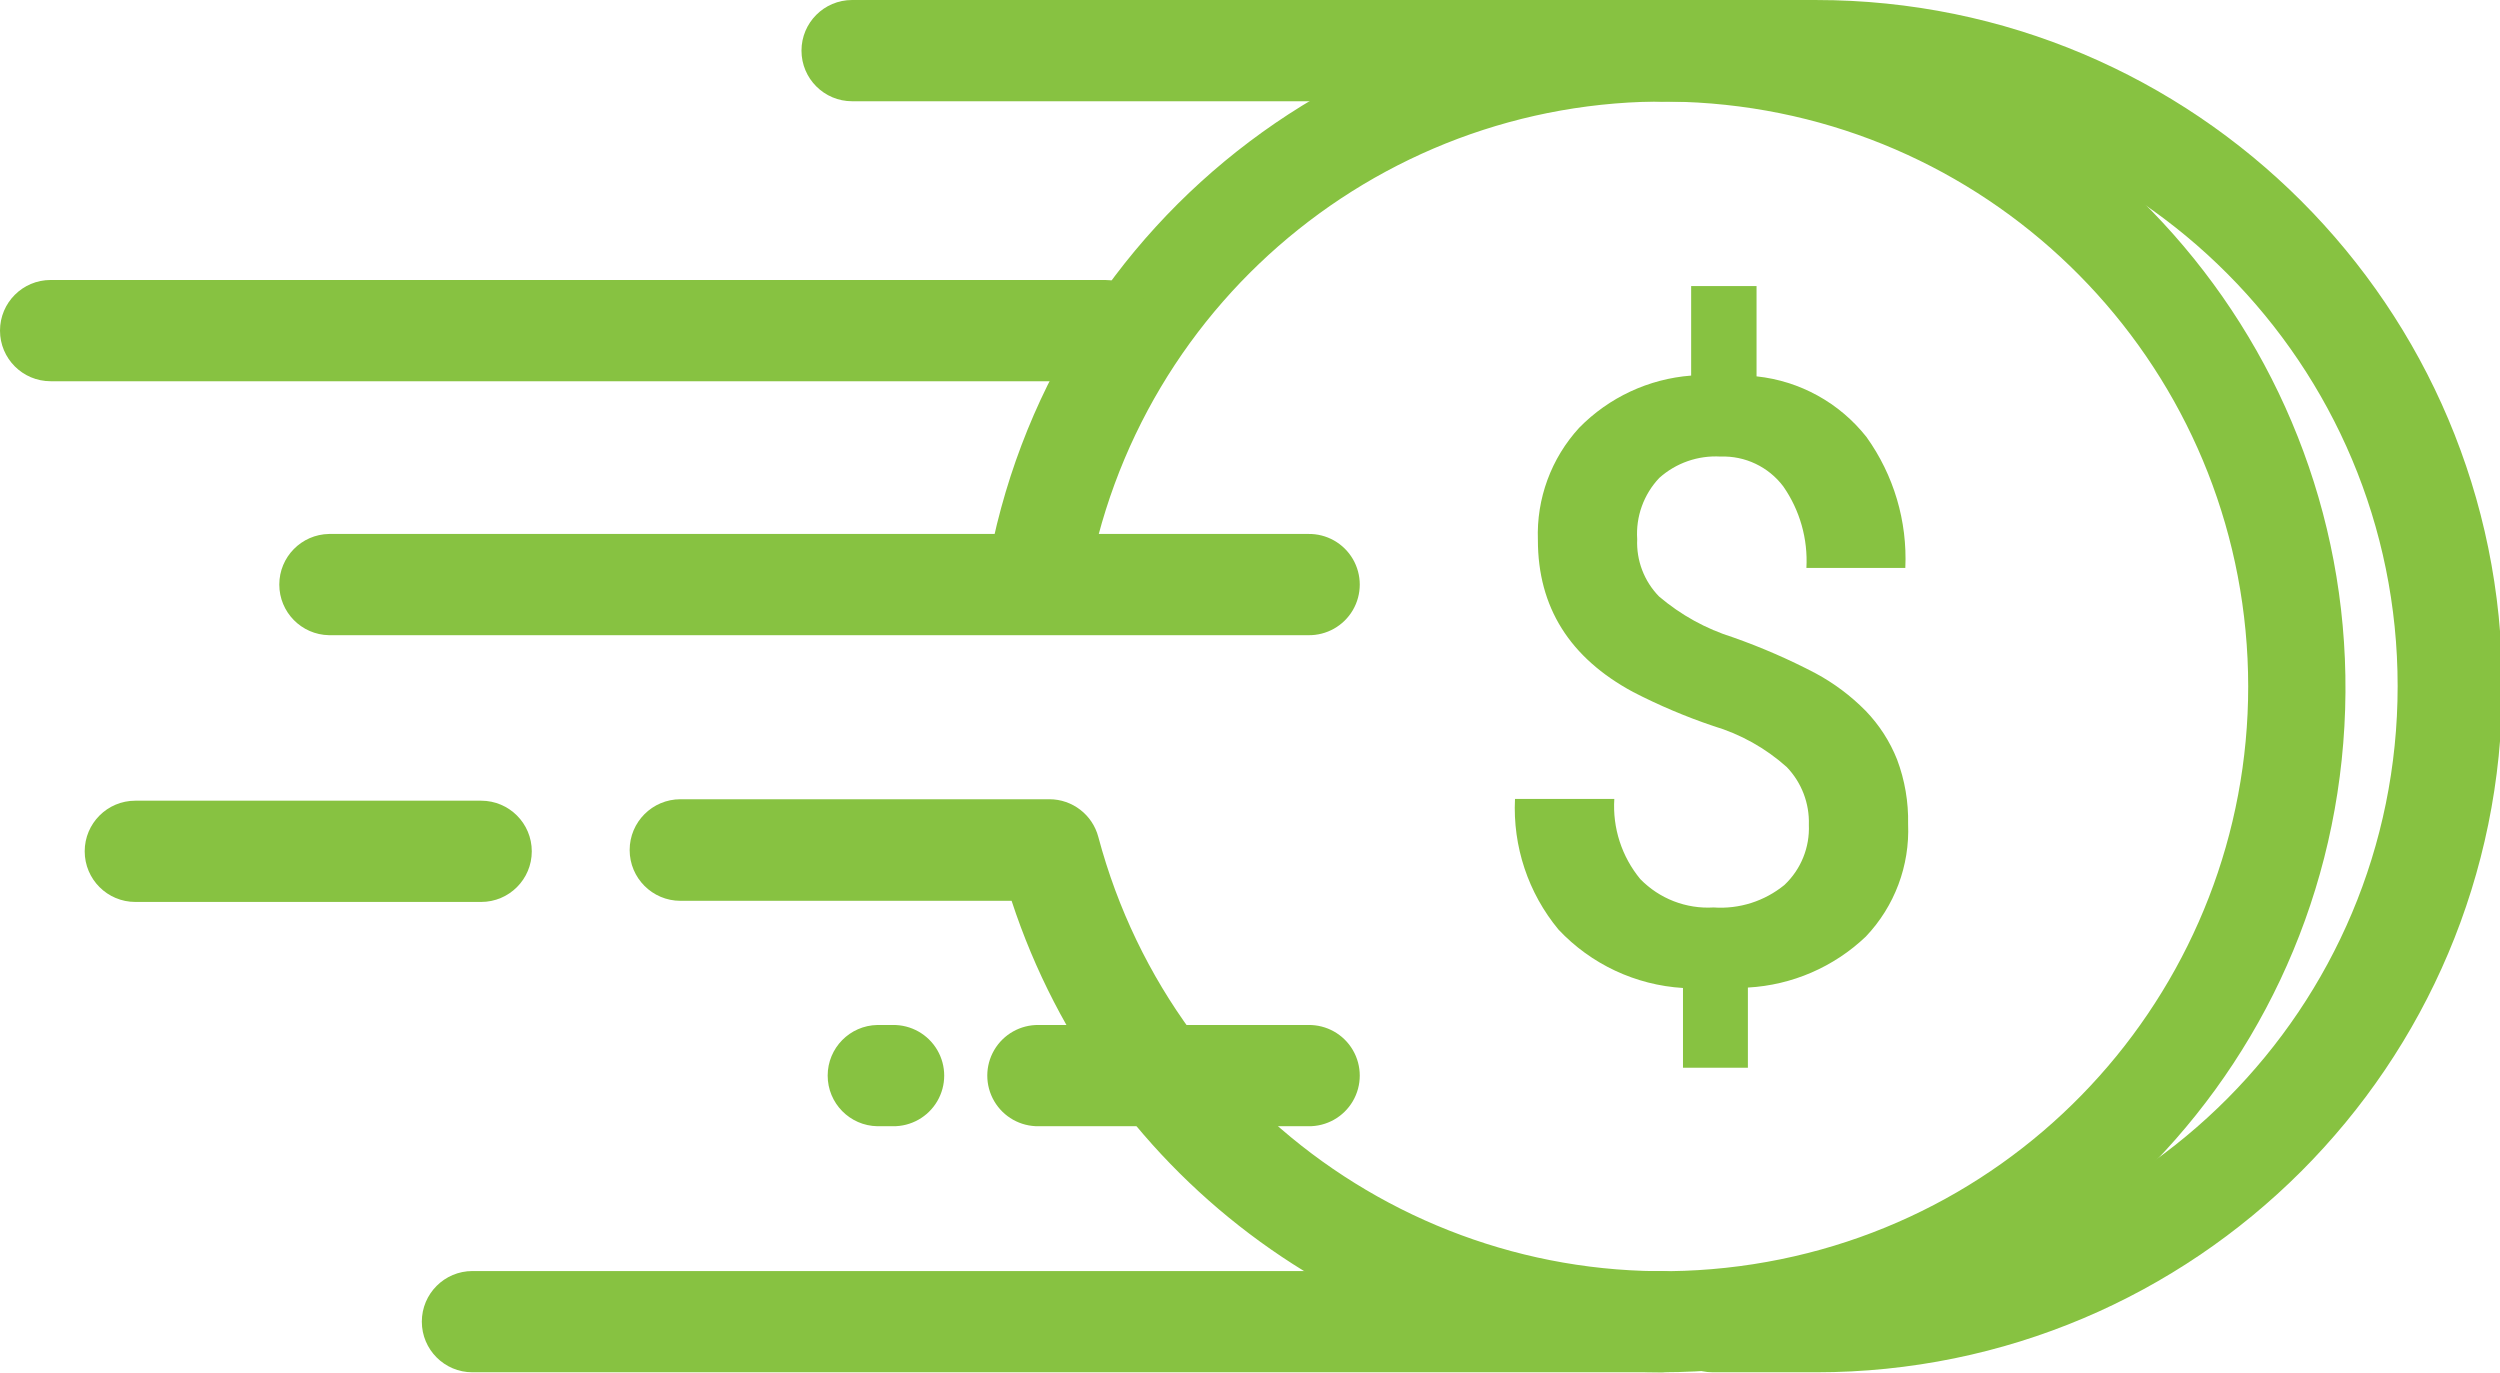
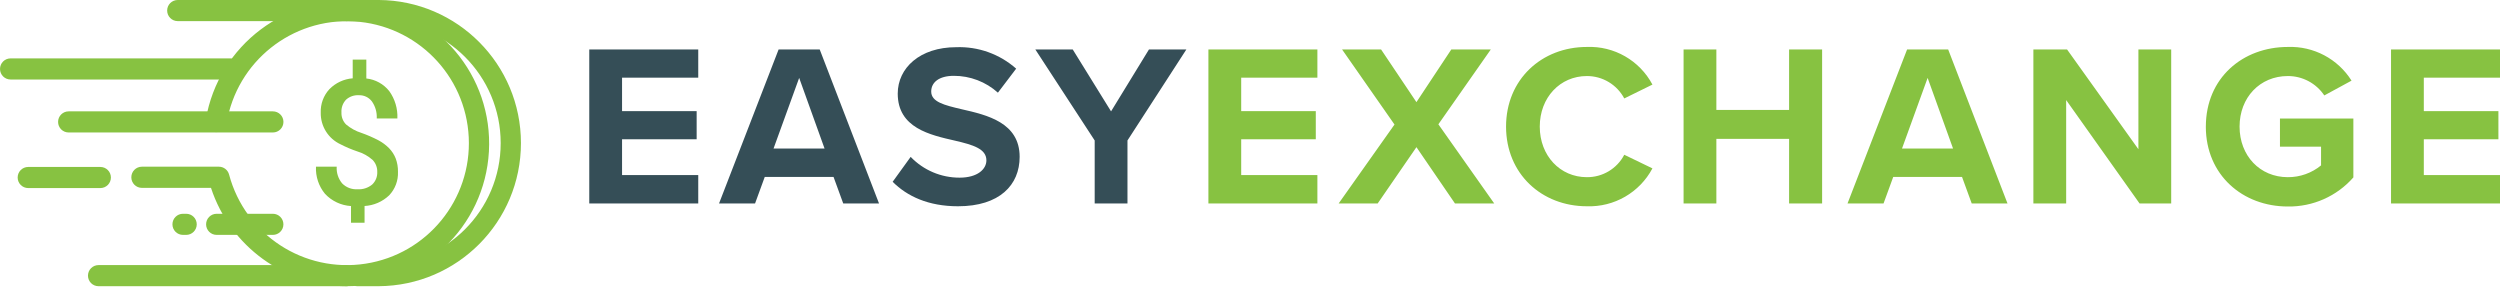
- <svg xmlns="http://www.w3.org/2000/svg" id="Group_3765" data-name="Group 3765" width="161.928" height="88.884" viewBox="0 0 161.928 88.884">
-   <g id="Group_2" data-name="Group 2" transform="translate(104.334)">
-     <path id="Path_1" data-name="Path 1" d="M163.03,301.66h-6.7a3.289,3.289,0,0,1,0-6.578h6.7a37.864,37.864,0,0,0,0-75.727H153.014a3.289,3.289,0,0,1,0-6.578H163.03a44.442,44.442,0,0,1,0,88.884Z" transform="translate(-149.735 -212.776)" fill="#87c241" />
-   </g>
-   <g id="Group_3" data-name="Group 3" transform="translate(40.794)">
-     <path id="Path_2" data-name="Path 2" d="M197.174,301.66a44.359,44.359,0,0,1-42.089-30.537h-21.45a3.289,3.289,0,0,1,0-6.579h23.9a3.279,3.279,0,0,1,3.167,2.444,37.878,37.878,0,1,0-.764-15.976,3.278,3.278,0,1,1-6.469-1.069,44.317,44.317,0,1,1,43.709,51.716Z" transform="translate(-130.356 -212.776)" fill="#87c241" />
-   </g>
-   <g id="Group_4" data-name="Group 4" transform="translate(0 18.135)">
-     <path id="Path_3" data-name="Path 3" d="M189.48,224.846H121.193a3.279,3.279,0,0,1,0-6.558H189.48a3.279,3.279,0,0,1,0,6.558Z" transform="translate(-117.914 -218.288)" fill="#87c241" />
-   </g>
-   <g id="Group_5" data-name="Group 5" transform="translate(18.033 34.585)">
-     <path id="Path_4" data-name="Path 4" d="M190.117,229.845H126.693a3.279,3.279,0,0,1,0-6.557h63.425a3.279,3.279,0,1,1,0,6.557Z" transform="translate(-123.414 -223.288)" fill="#87c241" />
-   </g>
-   <g id="Group_6" data-name="Group 6" transform="translate(5.482 51.858)">
-     <path id="Path_5" data-name="Path 5" d="M145.269,235.1h-22.4a3.279,3.279,0,0,1,0-6.558h22.4a3.279,3.279,0,1,1,0,6.558Z" transform="translate(-119.586 -228.538)" fill="#87c241" />
-   </g>
-   <g id="Group_7" data-name="Group 7" transform="translate(27.322 82.327)">
-     <path id="Path_6" data-name="Path 6" d="M206.537,244.357H129.526a3.279,3.279,0,0,1,0-6.558h77.012a3.279,3.279,0,0,1,0,6.558Z" transform="translate(-126.247 -237.799)" fill="#87c241" />
-   </g>
-   <g id="Group_8" data-name="Group 8" transform="translate(53.552 66.39)">
-     <path id="Path_7" data-name="Path 7" d="M138.516,239.512h-.99a3.279,3.279,0,0,1,0-6.557h.99a3.279,3.279,0,1,1,0,6.557Z" transform="translate(-134.247 -232.955)" fill="#87c241" />
-   </g>
-   <g id="Group_9" data-name="Group 9" transform="translate(64.005 66.39)">
-     <path id="Path_8" data-name="Path 8" d="M158.167,239.512H140.714a3.279,3.279,0,1,1,0-6.557h17.453a3.279,3.279,0,1,1,0,6.557Z" transform="translate(-137.435 -232.955)" fill="#87c241" />
-   </g>
-   <path id="Path_57" data-name="Path 57" d="M15.142,21.247a5.16,5.16,0,0,0-1.43-3.74,12.478,12.478,0,0,0-4.765-2.662,37.367,37.367,0,0,1-5.189-2.2Q-2.409,9.321-2.409,2.8A10.2,10.2,0,0,1,.265-4.469,11.366,11.366,0,0,1,7.518-7.85v-5.8h4.236V-7.8A10.471,10.471,0,0,1,18.875-3.87,13.5,13.5,0,0,1,21.39,4.609H14.983a8.422,8.422,0,0,0-1.5-5.284,4.867,4.867,0,0,0-4.064-1.93A5.47,5.47,0,0,0,5.453-1.221a5.268,5.268,0,0,0-1.43,3.967A4.983,4.983,0,0,0,5.44,6.459a13.755,13.755,0,0,0,4.8,2.649,40.5,40.5,0,0,1,5.321,2.316,13.614,13.614,0,0,1,3.256,2.436,9.684,9.684,0,0,1,2.038,3.155,11.2,11.2,0,0,1,.715,4.179,9.975,9.975,0,0,1-2.74,7.294,12.028,12.028,0,0,1-7.637,3.3V36.98H6.989V31.816a12.073,12.073,0,0,1-8.061-3.78A12.326,12.326,0,0,1-3.892,19.57H2.541a7.413,7.413,0,0,0,1.681,5.191A6.116,6.116,0,0,0,8.974,26.6a6.513,6.513,0,0,0,4.593-1.464A5.054,5.054,0,0,0,15.142,21.247Z" transform="translate(102.02 32.177)" fill="#87c241" />
-   <g id="Group_10" data-name="Group 10" transform="translate(51.913)">
-     <path id="Path_9" data-name="Path 9" d="M189.447,219.334H137.026a3.279,3.279,0,1,1,0-6.558h52.421a3.279,3.279,0,0,1,0,6.558Z" transform="translate(-133.747 -212.776)" fill="#87c241" />
+ <svg xmlns="http://www.w3.org/2000/svg" width="422.279" height="48.343" viewBox="0 0 422.279 48.343">
+   <g id="Group_3773" data-name="Group 3773" transform="translate(-80.87 -298.627)">
+     <g id="Group_2" data-name="Group 2" transform="translate(137.616 298.627)">
+       <path id="Path_1" data-name="Path 1" d="M156.966,261.119h-3.643a1.789,1.789,0,0,1,0-3.578h3.643a20.594,20.594,0,0,0,0-41.188h-5.448a1.789,1.789,0,0,1,0-3.578h5.448a24.172,24.172,0,0,1,0,48.343Z" transform="translate(-149.735 -212.776)" fill="#87c241" />
+     </g>
+     <g id="Group_3" data-name="Group 3" transform="translate(103.058 298.627)">
+       <path id="Path_2" data-name="Path 2" d="M166.7,261.119a24.126,24.126,0,0,1-22.892-16.609H132.139a1.789,1.789,0,0,1,0-3.578h13a1.783,1.783,0,0,1,1.723,1.329,20.6,20.6,0,1,0-.415-8.689,1.783,1.783,0,1,1-3.518-.581A24.1,24.1,0,1,1,166.7,261.119Z" transform="translate(-130.356 -212.776)" fill="#87c241" />
+     </g>
+     <g id="Group_4" data-name="Group 4" transform="translate(80.87 308.49)">
+       <path id="Path_3" data-name="Path 3" d="M156.838,221.855H119.7a1.783,1.783,0,0,1,0-3.567h37.141a1.783,1.783,0,0,1,0,3.567Z" transform="translate(-117.914 -218.288)" fill="#87c241" />
+     </g>
+     <g id="Group_5" data-name="Group 5" transform="translate(90.678 317.437)">
+       <path id="Path_4" data-name="Path 4" d="M159.693,226.855H125.2a1.783,1.783,0,1,1,0-3.567h34.5a1.783,1.783,0,1,1,0,3.567Z" transform="translate(-123.414 -223.288)" fill="#87c241" />
+     </g>
+     <g id="Group_6" data-name="Group 6" transform="translate(83.852 326.832)">
+       <path id="Path_5" data-name="Path 5" d="M133.555,232.1H121.369a1.783,1.783,0,0,1,0-3.567h12.185a1.783,1.783,0,1,1,0,3.567Z" transform="translate(-119.586 -228.538)" fill="#87c241" />
+     </g>
+     <g id="Group_7" data-name="Group 7" transform="translate(95.73 343.404)">
+       <path id="Path_6" data-name="Path 6" d="M169.916,241.366H128.03a1.783,1.783,0,0,1,0-3.567h41.886a1.783,1.783,0,0,1,0,3.567Z" transform="translate(-126.247 -237.799)" fill="#87c241" />
+     </g>
+     <g id="Group_8" data-name="Group 8" transform="translate(109.997 334.736)">
+       <path id="Path_7" data-name="Path 7" d="M136.569,236.522h-.539a1.783,1.783,0,0,1,0-3.567h.539a1.783,1.783,0,1,1,0,3.567Z" transform="translate(-134.247 -232.955)" fill="#87c241" />
+     </g>
+     <g id="Group_9" data-name="Group 9" transform="translate(115.682 334.736)">
+       <path id="Path_8" data-name="Path 8" d="M148.711,236.522h-9.492a1.783,1.783,0,1,1,0-3.567h9.492a1.783,1.783,0,1,1,0,3.567Z" transform="translate(-137.435 -232.955)" fill="#87c241" />
+     </g>
+     <path id="Path_57" data-name="Path 57" d="M6.461,5.329a2.807,2.807,0,0,0-.778-2.034A6.787,6.787,0,0,0,3.092,1.847,20.324,20.324,0,0,1,.269.652,5.773,5.773,0,0,1-3.085-4.705,5.545,5.545,0,0,1-1.631-8.658,6.182,6.182,0,0,1,2.314-10.5v-3.156h2.3v3.185A5.7,5.7,0,0,1,8.491-8.332,7.34,7.34,0,0,1,9.859-3.721H6.374a4.581,4.581,0,0,0-.814-2.874,2.647,2.647,0,0,0-2.21-1.05,2.975,2.975,0,0,0-2.16.753A2.865,2.865,0,0,0,.413-4.734a2.71,2.71,0,0,0,.77,2.02A7.481,7.481,0,0,0,3.8-1.274,22.026,22.026,0,0,1,6.691-.014,7.4,7.4,0,0,1,8.462,1.311,5.267,5.267,0,0,1,9.571,3.027,6.089,6.089,0,0,1,9.959,5.3a5.425,5.425,0,0,1-1.49,3.967,6.542,6.542,0,0,1-4.154,1.8v2.823H2.026V11.077A6.567,6.567,0,0,1-2.358,9.021a6.7,6.7,0,0,1-1.533-4.6h3.5A4.032,4.032,0,0,0,.521,7.24a3.327,3.327,0,0,0,2.584,1,3.542,3.542,0,0,0,2.5-.8A2.749,2.749,0,0,0,6.461,5.329Z" transform="translate(138.133 322.355)" fill="#87c241" />
+     <g id="Group_10" data-name="Group 10" transform="translate(109.105 298.627)">
+       <path id="Path_9" data-name="Path 9" d="M164.042,216.343H135.53a1.783,1.783,0,1,1,0-3.567h28.511a1.783,1.783,0,0,1,0,3.567Z" transform="translate(-133.747 -212.776)" fill="#87c241" />
+     </g>
+     <path id="Path_4441" data-name="Path 4441" d="M20.982,0V-4.8H8.112v-6.045h12.6V-15.6H8.112v-5.655h12.87v-4.758H2.574V0ZM51.519,0,41.5-26.013H34.554L24.492,0h6.084l1.638-4.485H43.836L45.474,0Zm-9.2-9.282H33.7l4.329-11.934Zm11.5,5.616C56.277-1.209,59.865.468,64.857.468c7.02,0,10.413-3.588,10.413-8.346,0-5.772-5.46-7.059-9.75-8.034-3-.7-5.187-1.248-5.187-3,0-1.56,1.326-2.652,3.822-2.652A11.1,11.1,0,0,1,71.6-18.72l3.081-4.056A14.47,14.47,0,0,0,64.545-26.4c-6.123,0-9.867,3.51-9.867,7.839,0,5.811,5.46,6.981,9.711,7.956,3,.7,5.265,1.365,5.265,3.315,0,1.482-1.482,2.925-4.524,2.925a11.405,11.405,0,0,1-8.268-3.51ZM93.483,0V-10.647l9.945-15.366H97.11l-6.4,10.452L84.24-26.013H77.922L87.945-10.647V0Z" transform="translate(177.83 333)" fill="#354e57" />
+     <path id="Path_4440" data-name="Path 4440" d="M20.982,0V-4.8H8.112v-6.045h12.6V-15.6H8.112v-5.655h12.87v-4.758H2.574V0ZM50.856,0,41.418-13.377l8.853-12.636H43.6l-5.889,8.892-5.967-8.892H25.155l8.853,12.675L24.57,0h6.591l6.552-9.516L44.226,0ZM66.5.468a12.074,12.074,0,0,0,11.076-6.4l-4.758-2.3A7.052,7.052,0,0,1,66.5-4.446c-4.524,0-7.956-3.627-7.956-8.541s3.432-8.541,7.956-8.541a7.124,7.124,0,0,1,6.318,3.783l4.758-2.34A12,12,0,0,0,66.5-26.442c-7.605,0-13.65,5.46-13.65,13.455S58.89.468,66.5.468ZM106.236,0V-26.013h-5.577V-15.8H88.374V-26.013H82.836V0h5.538V-10.92h12.285V0Zm31.317,0L127.53-26.013h-6.942L110.526,0h6.084l1.638-4.485H129.87L131.508,0Zm-9.2-9.282H119.73l4.329-11.934ZM165.2,0V-26.013h-5.538V-9.165L147.615-26.013h-5.694V0h5.538V-17.472L159.861,0Zm5.85-12.987c0,8.19,6.24,13.494,13.845,13.494a14.438,14.438,0,0,0,11.076-4.914v-9.945h-12.4v4.758h6.942v3.159A8.788,8.788,0,0,1,184.9-4.446c-4.719,0-8.151-3.627-8.151-8.541s3.432-8.541,8.151-8.541a7.381,7.381,0,0,1,6.162,3.276l4.6-2.5A12.185,12.185,0,0,0,184.9-26.442C177.294-26.442,171.054-21.216,171.054-12.987ZM220.74,0V-4.8H207.87v-6.045h12.6V-15.6h-12.6v-5.655h12.87v-4.758H202.332V0Z" transform="translate(282.41 333)" fill="#87c241" />
  </g>
</svg>
